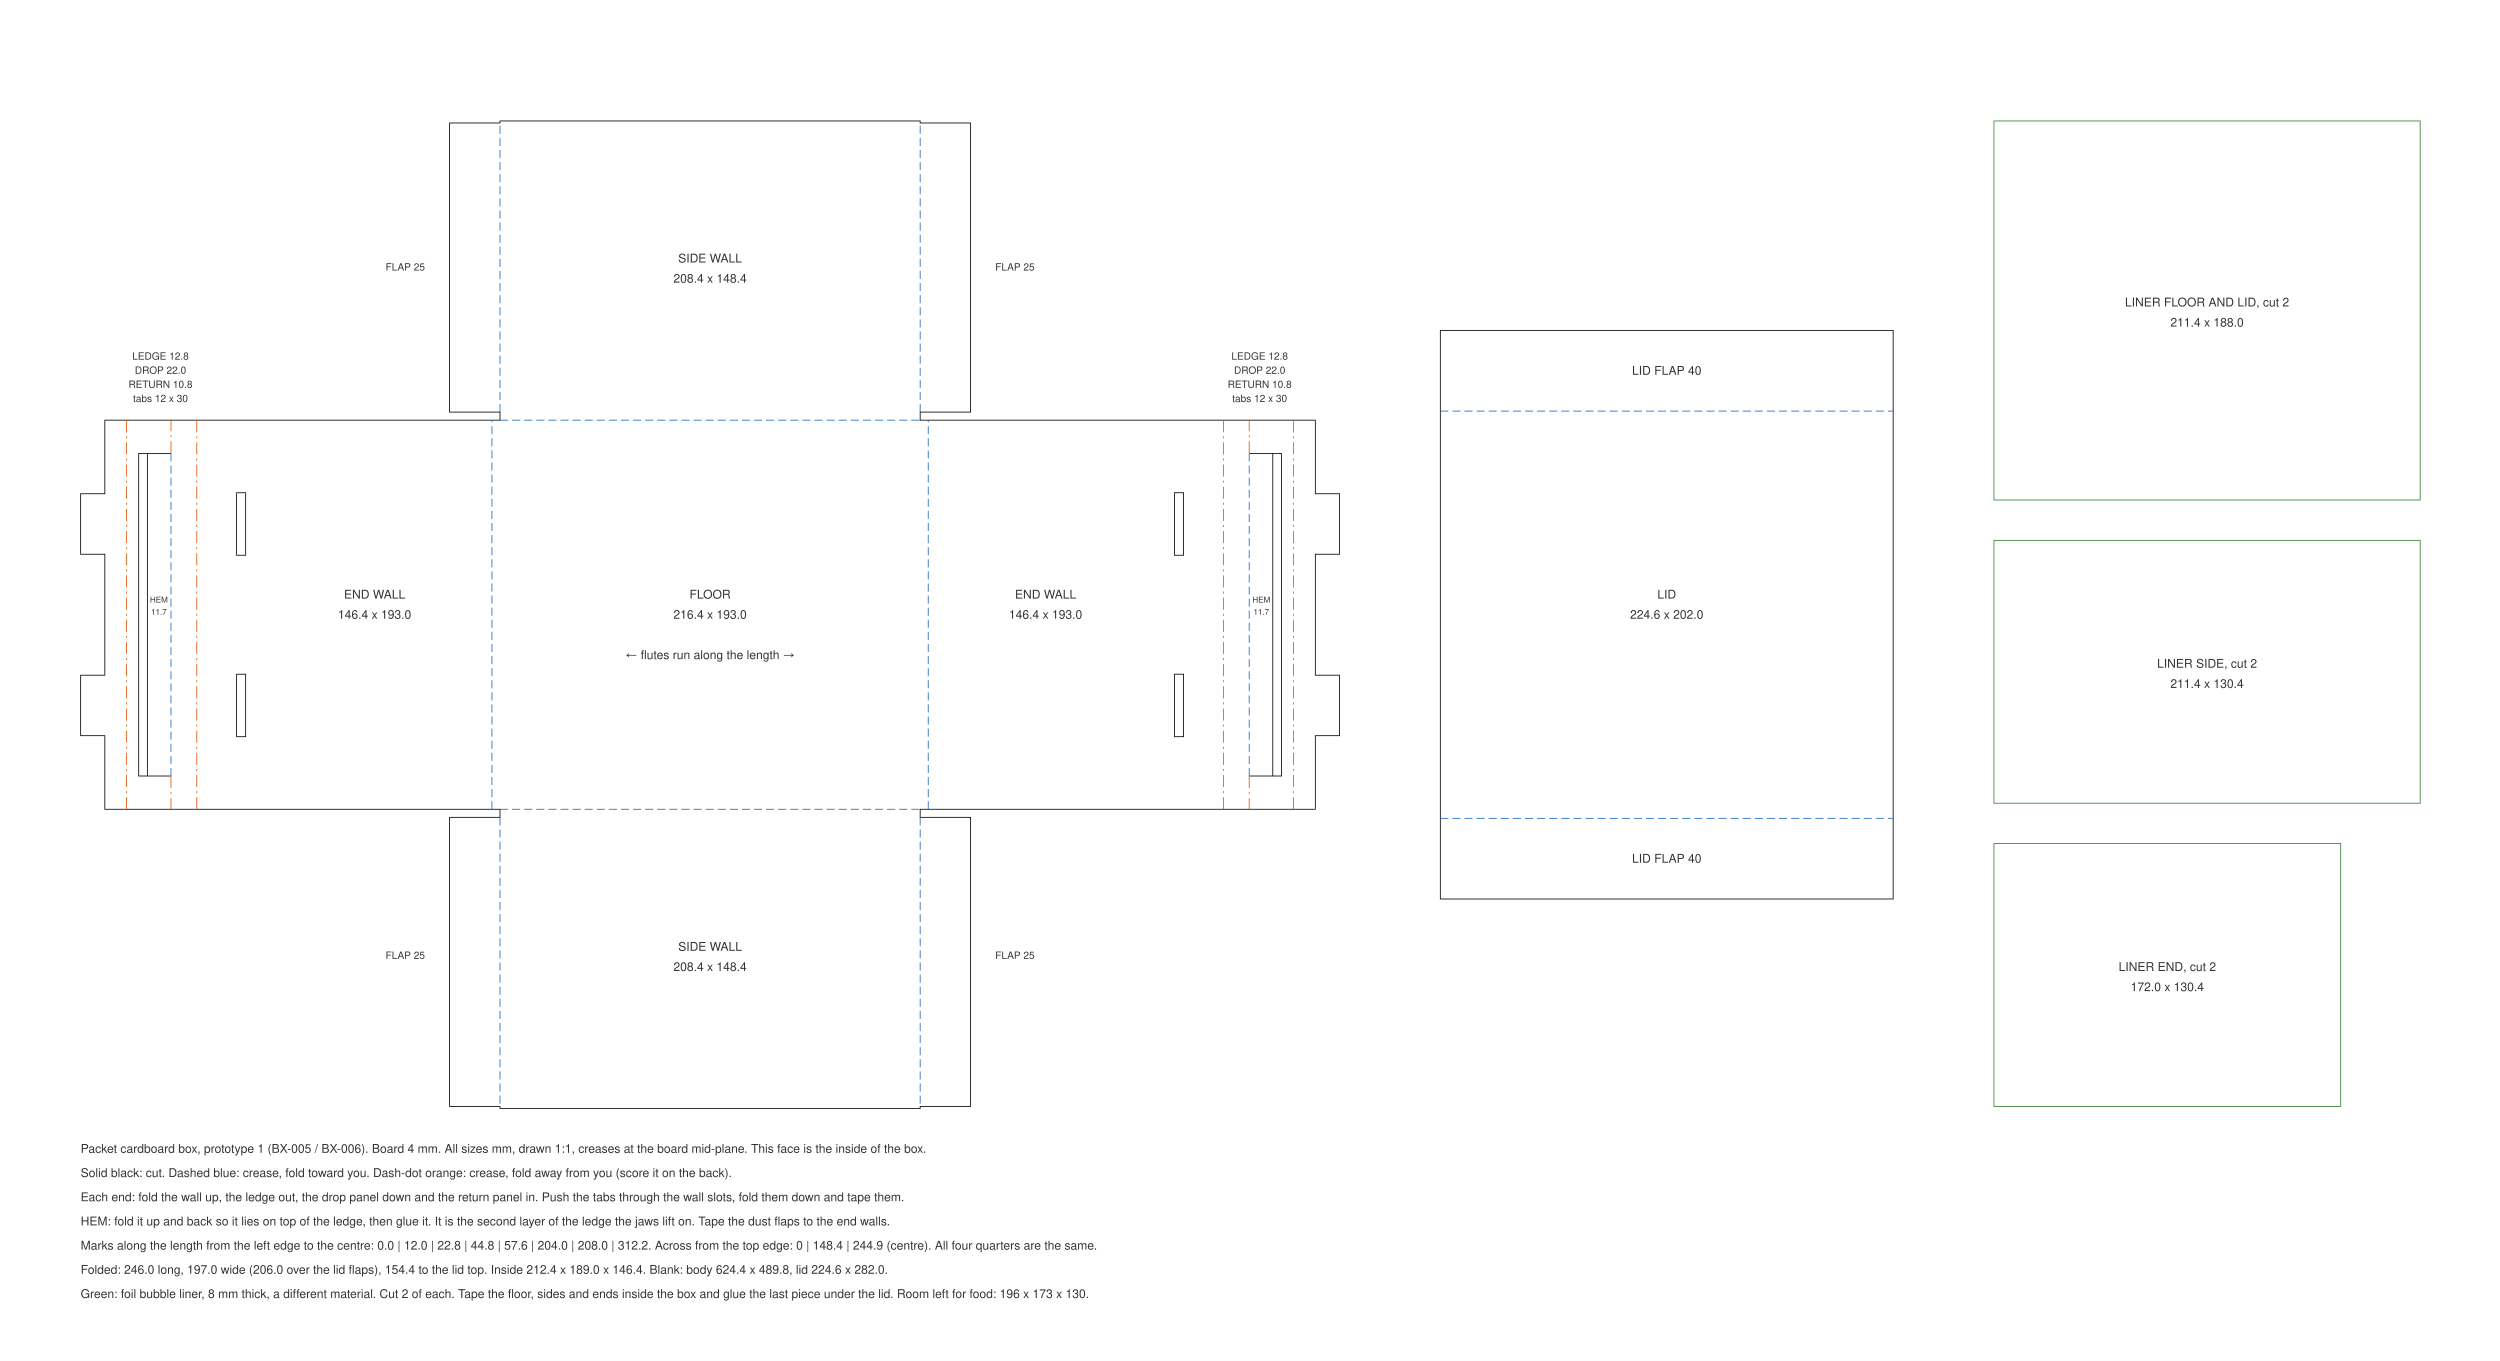
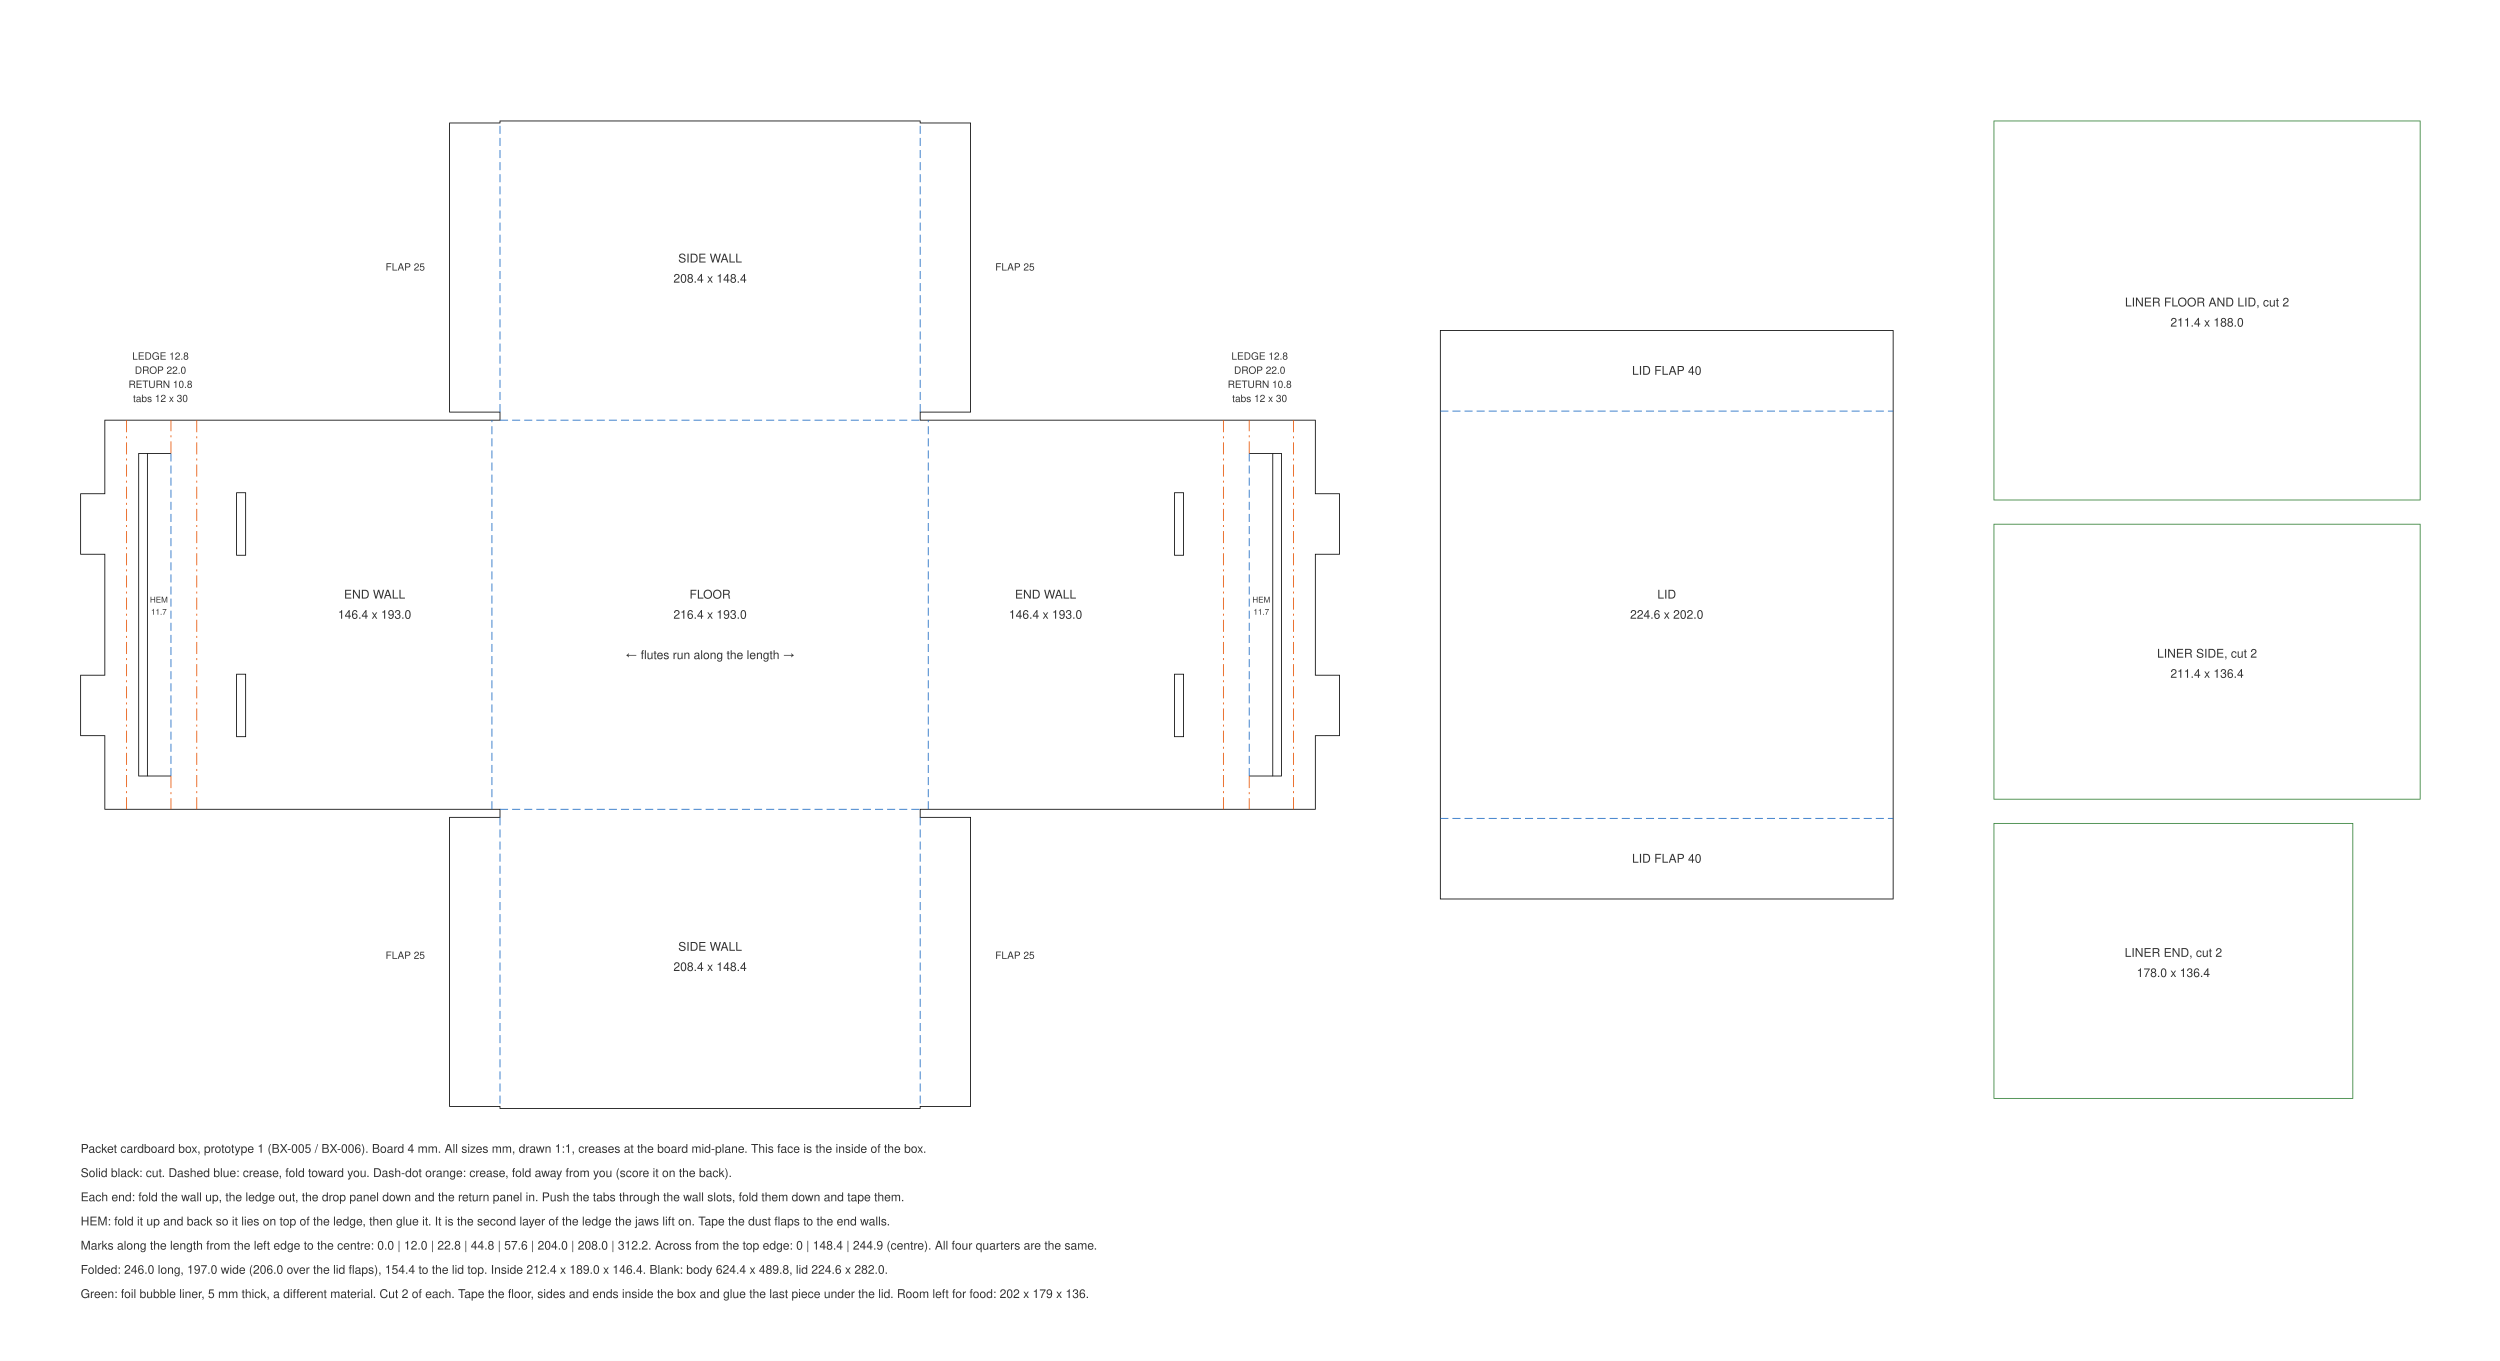
<svg xmlns="http://www.w3.org/2000/svg" width="1240mm" height="675mm" viewBox="0 0 1240 675">
  <rect width="100%" height="100%" fill="white" />
  <g id="cut" fill="none" stroke="black" stroke-width="0.4">
    <polygon points="352.20,60.00 456.40,60.00 456.40,61.00 481.40,61.00 481.40,204.40 456.40,204.40 456.40,208.40 652.40,208.40 652.40,244.90 664.40,244.90 664.40,274.90 652.40,274.90 652.40,304.90 652.40,304.90 652.40,334.90 664.40,334.90 664.40,364.90 652.40,364.90 652.40,401.40 456.40,401.40 456.40,405.40 481.40,405.40 481.40,548.80 456.40,548.80 456.40,549.80 352.20,549.80 352.20,549.80 248.00,549.80 248.00,548.80 223.00,548.80 223.00,405.40 248.00,405.40 248.00,401.40 52.00,401.40 52.00,364.90 40.00,364.90 40.00,334.90 52.00,334.90 52.00,304.90 52.00,304.90 52.00,274.90 40.00,274.90 40.00,244.90 52.00,244.90 52.00,208.40 248.00,208.40 248.00,204.40 223.00,204.40 223.00,61.00 248.00,61.00 248.00,60.00 352.20,60.00" />
    <rect x="631.30" y="224.90" width="4.30" height="160.00" />
    <line x1="619.60" y1="224.90" x2="631.30" y2="224.90" />
    <rect x="582.55" y="244.40" width="4.50" height="31.00" />
    <line x1="619.60" y1="384.90" x2="631.30" y2="384.90" />
    <rect x="582.55" y="334.40" width="4.50" height="31.00" />
    <rect x="68.80" y="224.90" width="4.30" height="160.00" />
    <line x1="84.80" y1="224.90" x2="73.10" y2="224.90" />
    <rect x="117.35" y="244.40" width="4.50" height="31.00" />
    <line x1="84.80" y1="384.90" x2="73.10" y2="384.90" />
    <rect x="117.35" y="334.40" width="4.50" height="31.00" />
    <rect x="714.40" y="163.90" width="224.60" height="282.00" />
  </g>
  <g id="crease-toward" fill="none" stroke="#1565c0" stroke-width="0.4" stroke-dasharray="4 2">
    <line x1="456.40" y1="204.40" x2="456.40" y2="61.00" />
    <line x1="456.40" y1="405.40" x2="456.40" y2="548.80" />
    <line x1="460.40" y1="401.40" x2="460.40" y2="208.40" />
    <line x1="619.60" y1="384.90" x2="619.60" y2="224.90" />
    <line x1="248.00" y1="208.40" x2="456.40" y2="208.40" />
    <line x1="714.40" y1="203.90" x2="939.00" y2="203.90" />
    <line x1="248.00" y1="204.40" x2="248.00" y2="61.00" />
    <line x1="248.00" y1="405.40" x2="248.00" y2="548.80" />
    <line x1="244.00" y1="401.40" x2="244.00" y2="208.40" />
    <line x1="84.80" y1="384.90" x2="84.80" y2="224.90" />
    <line x1="248.00" y1="401.40" x2="456.40" y2="401.40" />
    <line x1="714.40" y1="405.90" x2="939.00" y2="405.90" />
  </g>
  <g id="crease-away" fill="none" stroke="#e65100" stroke-width="0.4" stroke-dasharray="6 2 1 2">
    <line x1="619.60" y1="224.90" x2="619.60" y2="208.40" />
    <line x1="619.60" y1="384.90" x2="619.60" y2="401.40" />
    <line x1="606.80" y1="401.40" x2="606.80" y2="208.40" />
    <line x1="641.60" y1="401.40" x2="641.60" y2="208.40" />
    <line x1="84.80" y1="224.90" x2="84.80" y2="208.40" />
    <line x1="84.80" y1="384.90" x2="84.80" y2="401.40" />
    <line x1="97.60" y1="401.40" x2="97.60" y2="208.40" />
    <line x1="62.80" y1="401.40" x2="62.80" y2="208.40" />
  </g>
  <g id="liner" fill="none" stroke="#2e7d32" stroke-width="0.4">
    <rect x="989.00" y="60.00" width="211.40" height="188.00" />
-     <rect x="989.00" y="268.00" width="211.40" height="130.40" />
-     <rect x="989.00" y="418.40" width="172.00" height="130.40" />
+     <rect x="989.00" y="260.00" width="211.40" height="136.40" />
+     <rect x="989.00" y="408.40" width="178.00" height="136.40" />
  </g>
  <g id="notes" font-family="Helvetica, Arial, sans-serif" fill="#333">
    <text x="352.20" y="296.90" font-size="6.0" text-anchor="middle">FLOOR</text>
    <text x="352.20" y="306.90" font-size="6.0" text-anchor="middle">216.4 x 193.0</text>
    <text x="352.20" y="326.90" font-size="6.0" text-anchor="middle">← flutes run along the length →</text>
    <text x="352.20" y="130.20" font-size="6.0" text-anchor="middle">SIDE WALL</text>
    <text x="352.20" y="140.20" font-size="6.0" text-anchor="middle">208.4 x 148.4</text>
    <text x="518.60" y="296.90" font-size="6.0" text-anchor="middle">END WALL</text>
    <text x="518.60" y="306.90" font-size="6.0" text-anchor="middle">146.4 x 193.0</text>
    <text x="625.60" y="298.90" font-size="4" text-anchor="middle">HEM</text>
    <text x="625.60" y="304.90" font-size="4" text-anchor="middle">11.7</text>
    <text x="624.80" y="178.40" font-size="5" text-anchor="middle">LEDGE 12.8</text>
    <text x="624.80" y="185.40" font-size="5" text-anchor="middle">DROP 22.0</text>
    <text x="624.80" y="192.40" font-size="5" text-anchor="middle">RETURN 10.8</text>
    <text x="624.80" y="199.40" font-size="5" text-anchor="middle">tabs 12 x 30</text>
    <text x="503.40" y="134.20" font-size="5" text-anchor="middle">FLAP 25</text>
    <text x="503.40" y="475.60" font-size="5" text-anchor="middle">FLAP 25</text>
    <text x="826.70" y="185.90" font-size="6.0" text-anchor="middle">LID FLAP 40</text>
    <text x="352.20" y="471.60" font-size="6.0" text-anchor="middle">SIDE WALL</text>
    <text x="352.20" y="481.60" font-size="6.0" text-anchor="middle">208.4 x 148.4</text>
    <text x="185.80" y="296.90" font-size="6.0" text-anchor="middle">END WALL</text>
    <text x="185.80" y="306.90" font-size="6.0" text-anchor="middle">146.4 x 193.0</text>
    <text x="78.80" y="298.90" font-size="4" text-anchor="middle">HEM</text>
    <text x="78.80" y="304.90" font-size="4" text-anchor="middle">11.7</text>
    <text x="79.60" y="178.40" font-size="5" text-anchor="middle">LEDGE 12.8</text>
    <text x="79.60" y="185.40" font-size="5" text-anchor="middle">DROP 22.0</text>
    <text x="79.60" y="192.40" font-size="5" text-anchor="middle">RETURN 10.8</text>
    <text x="79.60" y="199.40" font-size="5" text-anchor="middle">tabs 12 x 30</text>
    <text x="201.00" y="134.20" font-size="5" text-anchor="middle">FLAP 25</text>
    <text x="201.00" y="475.60" font-size="5" text-anchor="middle">FLAP 25</text>
    <text x="826.70" y="427.90" font-size="6.0" text-anchor="middle">LID FLAP 40</text>
    <text x="826.70" y="296.90" font-size="6.0" text-anchor="middle">LID</text>
    <text x="826.70" y="306.90" font-size="6.0" text-anchor="middle">224.6 x 202.0</text>
    <text x="1094.70" y="152.00" font-size="6" text-anchor="middle">LINER FLOOR AND LID, cut 2</text>
    <text x="1094.70" y="162.00" font-size="6" text-anchor="middle">211.4 x 188.0</text>
-     <text x="1094.70" y="331.20" font-size="6" text-anchor="middle">LINER SIDE, cut 2</text>
-     <text x="1094.70" y="341.20" font-size="6" text-anchor="middle">211.4 x 130.4</text>
-     <text x="1075.00" y="481.60" font-size="6" text-anchor="middle">LINER END, cut 2</text>
-     <text x="1075.00" y="491.60" font-size="6" text-anchor="middle">172.0 x 130.4</text>
+     <text x="1094.70" y="326.20" font-size="6" text-anchor="middle">LINER SIDE, cut 2</text>
+     <text x="1094.70" y="336.20" font-size="6" text-anchor="middle">211.4 x 136.4</text>
+     <text x="1078.00" y="474.60" font-size="6" text-anchor="middle">LINER END, cut 2</text>
+     <text x="1078.00" y="484.60" font-size="6" text-anchor="middle">178.0 x 136.4</text>
    <text x="40.0" y="571.80" font-size="6">Packet cardboard box, prototype 1 (BX-005 / BX-006). Board 4 mm. All sizes mm, drawn 1:1, creases at the board mid-plane. This face is the inside of the box.</text>
    <text x="40.0" y="583.80" font-size="6">Solid black: cut. Dashed blue: crease, fold toward you. Dash-dot orange: crease, fold away from you (score it on the back).</text>
    <text x="40.0" y="595.80" font-size="6">Each end: fold the wall up, the ledge out, the drop panel down and the return panel in. Push the tabs through the wall slots, fold them down and tape them.</text>
    <text x="40.0" y="607.80" font-size="6">HEM: fold it up and back so it lies on top of the ledge, then glue it. It is the second layer of the ledge the jaws lift on. Tape the dust flaps to the end walls.</text>
    <text x="40.0" y="619.80" font-size="6">Marks along the length from the left edge to the centre: 0.0 | 12.0 | 22.8 | 44.8 | 57.6 | 204.0 | 208.0 | 312.2. Across from the top edge: 0 | 148.4 | 244.9 (centre). All four quarters are the same.</text>
    <text x="40.0" y="631.80" font-size="6">Folded: 246.0 long, 197.0 wide (206.0 over the lid flaps), 154.4 to the lid top. Inside 212.4 x 189.0 x 146.4. Blank: body 624.4 x 489.8, lid 224.6 x 282.0.</text>
-     <text x="40.0" y="643.80" font-size="6">Green: foil bubble liner, 8 mm thick, a different material. Cut 2 of each. Tape the floor, sides and ends inside the box and glue the last piece under the lid. Room left for food: 196 x 173 x 130.</text>
+     <text x="40.0" y="643.80" font-size="6">Green: foil bubble liner, 5 mm thick, a different material. Cut 2 of each. Tape the floor, sides and ends inside the box and glue the last piece under the lid. Room left for food: 202 x 179 x 136.</text>
  </g>
</svg>
